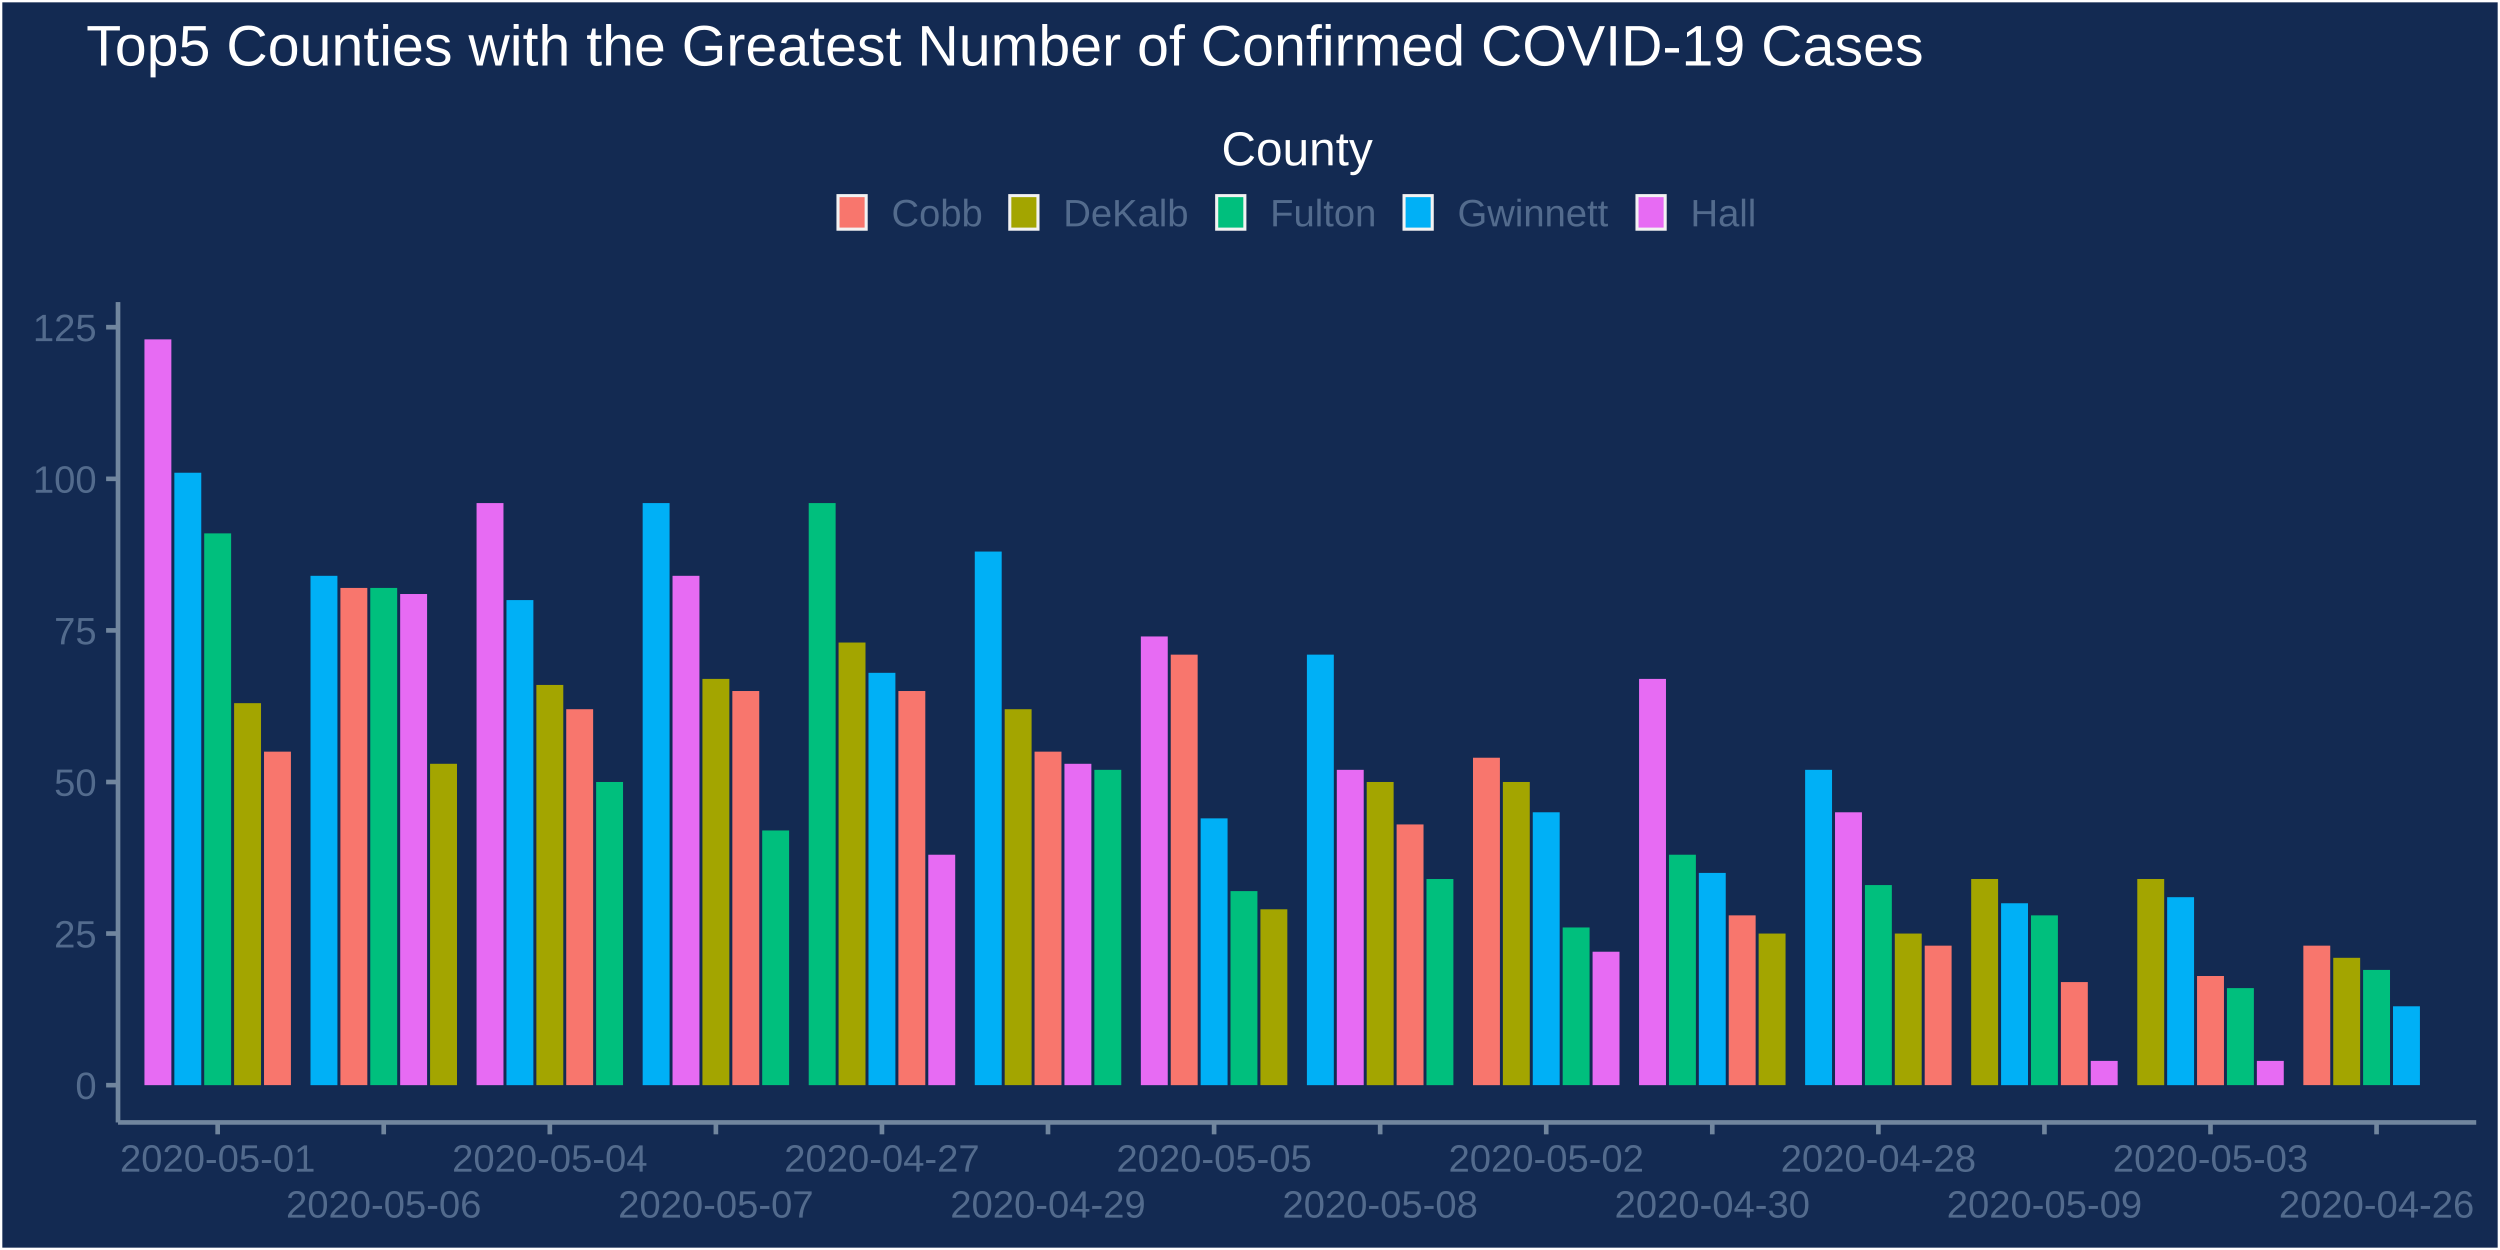
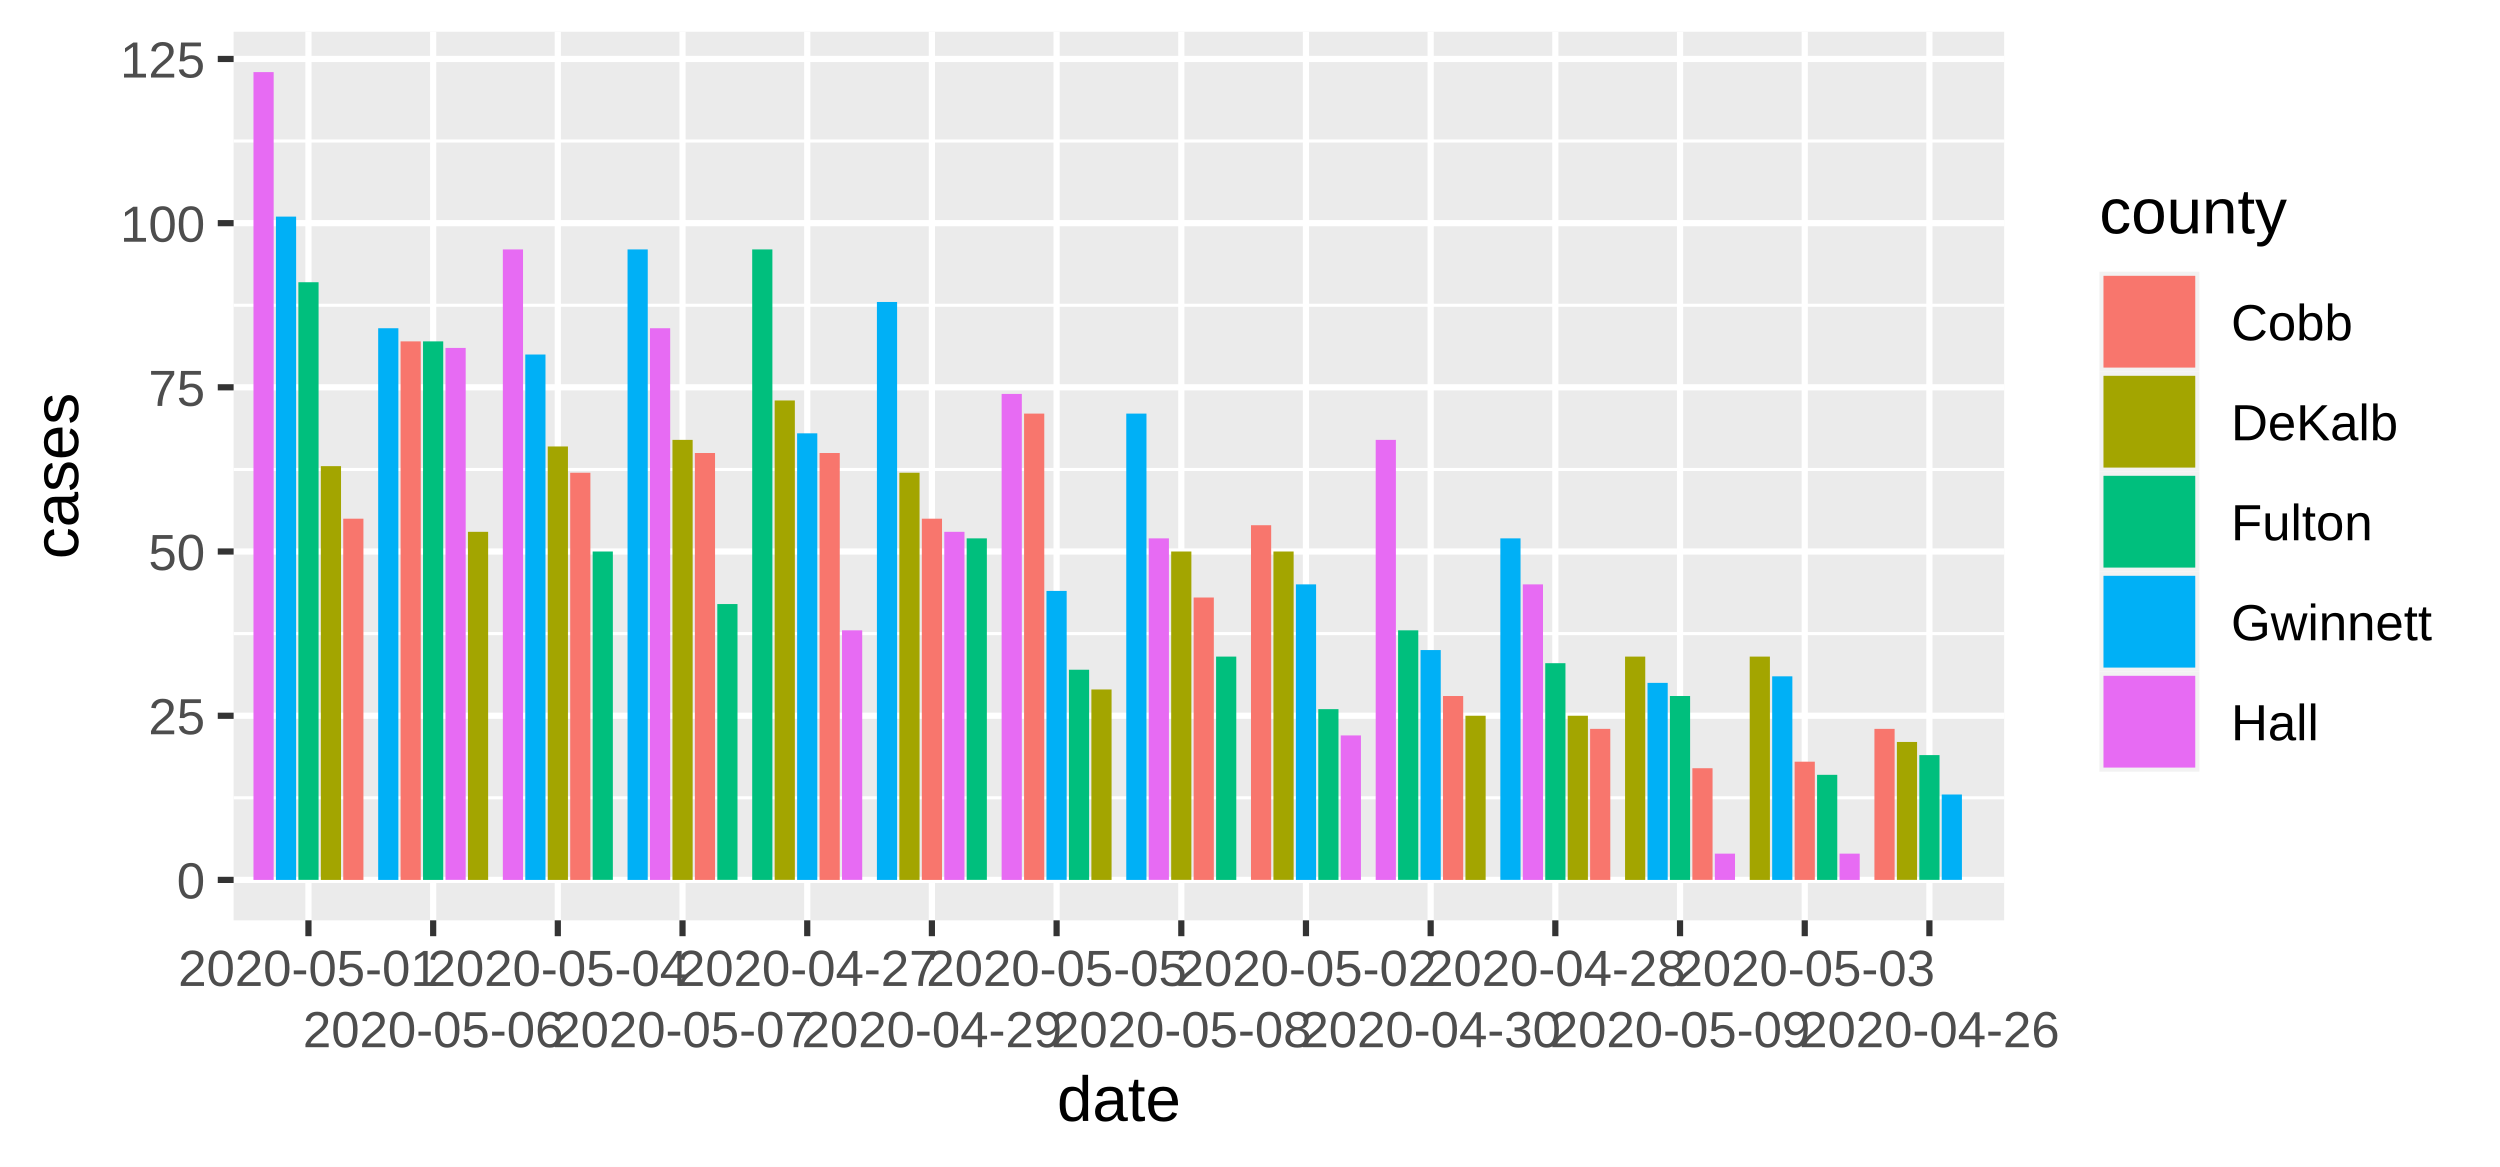
- <svg xmlns="http://www.w3.org/2000/svg" class="svglite" width="576.00pt" height="288.00pt" viewBox="0 0 576.00 288.00">
+ <svg xmlns="http://www.w3.org/2000/svg" class="svglite" width="432.00pt" height="201.60pt" viewBox="0 0 432.00 201.60">
  <defs>
    <style type="text/css">
    .svglite line, .svglite polyline, .svglite polygon, .svglite path, .svglite rect, .svglite circle {
      fill: none;
      stroke: #000000;
      stroke-linecap: round;
      stroke-linejoin: round;
      stroke-miterlimit: 10.00;
    }
    .svglite text {
      white-space: pre;
    }
  </style>
  </defs>
  <rect width="100%" height="100%" style="stroke: none; fill: #FFFFFF;" />
  <defs>
-     <clipPath id="cpMC4wMHw1NzYuMDB8MC4wMHwyODguMDA=">
-       <rect x="0.00" y="0.00" width="576.00" height="288.00" />
+     <clipPath id="cpMC4wMHw0MzIuMDB8MC4wMHwyMDEuNjA=">
+       <rect x="0.00" y="0.00" width="432.00" height="201.60" />
    </clipPath>
  </defs>
-   <g clip-path="url(#cpMC4wMHw1NzYuMDB8MC4wMHwyODguMDA=)">
-     <rect x="0" y="0.00" width="576.00" height="288.00" style="stroke-width: 1.07; stroke: #FFFFFF; fill: #132A52;" />
+   <g clip-path="url(#cpMC4wMHw0MzIuMDB8MC4wMHwyMDEuNjA=)">
+     <rect x="0.00" y="0.00" width="432.00" height="201.60" style="stroke-width: 1.07; stroke: #FFFFFF; fill: #FFFFFF;" />
  </g>
  <defs>
-     <clipPath id="cpMjcuMTl8NTcwLjUyfDY5LjYwfDI1OC42MQ==">
-       <rect x="27.19" y="69.60" width="543.33" height="189.01" />
+     <clipPath id="cpNDAuMzd8MzQ2LjMzfDUuNDh8MTU5LjAz">
+       <rect x="40.37" y="5.48" width="305.95" height="153.55" />
    </clipPath>
  </defs>
-   <g clip-path="url(#cpMjcuMTl8NTcwLjUyfDY5LjYwfDI1OC42MQ==)">
-     <rect x="27.19" y="69.60" width="543.33" height="189.01" style="stroke-width: 1.07; stroke: none; fill: #132A52;" />
-     <rect x="33.28" y="78.19" width="6.20" height="171.83" style="stroke-width: 1.07; stroke: none; stroke-linecap: square; stroke-linejoin: miter; fill: #E76BF3;" />
-     <rect x="40.17" y="108.92" width="6.20" height="141.10" style="stroke-width: 1.07; stroke: none; stroke-linecap: square; stroke-linejoin: miter; fill: #00B0F6;" />
-     <rect x="47.05" y="122.89" width="6.20" height="127.13" style="stroke-width: 1.07; stroke: none; stroke-linecap: square; stroke-linejoin: miter; fill: #00BF7D;" />
-     <rect x="53.94" y="162.01" width="6.20" height="88.01" style="stroke-width: 1.07; stroke: none; stroke-linecap: square; stroke-linejoin: miter; fill: #A3A500;" />
-     <rect x="60.83" y="173.18" width="6.20" height="76.83" style="stroke-width: 1.07; stroke: none; stroke-linecap: square; stroke-linejoin: miter; fill: #F8766D;" />
-     <rect x="71.54" y="132.67" width="6.20" height="117.35" style="stroke-width: 1.07; stroke: none; stroke-linecap: square; stroke-linejoin: miter; fill: #00B0F6;" />
-     <rect x="78.43" y="135.46" width="6.20" height="114.55" style="stroke-width: 1.07; stroke: none; stroke-linecap: square; stroke-linejoin: miter; fill: #F8766D;" />
-     <rect x="85.31" y="135.46" width="6.20" height="114.55" style="stroke-width: 1.07; stroke: none; stroke-linecap: square; stroke-linejoin: miter; fill: #00BF7D;" />
-     <rect x="92.20" y="136.86" width="6.20" height="113.16" style="stroke-width: 1.07; stroke: none; stroke-linecap: square; stroke-linejoin: miter; fill: #E76BF3;" />
-     <rect x="99.09" y="175.98" width="6.20" height="74.04" style="stroke-width: 1.07; stroke: none; stroke-linecap: square; stroke-linejoin: miter; fill: #A3A500;" />
-     <rect x="109.80" y="115.91" width="6.20" height="134.11" style="stroke-width: 1.07; stroke: none; stroke-linecap: square; stroke-linejoin: miter; fill: #E76BF3;" />
-     <rect x="116.69" y="138.26" width="6.20" height="111.76" style="stroke-width: 1.07; stroke: none; stroke-linecap: square; stroke-linejoin: miter; fill: #00B0F6;" />
-     <rect x="123.58" y="157.81" width="6.20" height="92.20" style="stroke-width: 1.07; stroke: none; stroke-linecap: square; stroke-linejoin: miter; fill: #A3A500;" />
-     <rect x="130.46" y="163.40" width="6.20" height="86.61" style="stroke-width: 1.07; stroke: none; stroke-linecap: square; stroke-linejoin: miter; fill: #F8766D;" />
-     <rect x="137.35" y="180.17" width="6.20" height="69.85" style="stroke-width: 1.07; stroke: none; stroke-linecap: square; stroke-linejoin: miter; fill: #00BF7D;" />
-     <rect x="148.07" y="115.91" width="6.20" height="134.11" style="stroke-width: 1.07; stroke: none; stroke-linecap: square; stroke-linejoin: miter; fill: #00B0F6;" />
-     <rect x="154.95" y="132.67" width="6.20" height="117.35" style="stroke-width: 1.07; stroke: none; stroke-linecap: square; stroke-linejoin: miter; fill: #E76BF3;" />
-     <rect x="161.84" y="156.42" width="6.20" height="93.60" style="stroke-width: 1.07; stroke: none; stroke-linecap: square; stroke-linejoin: miter; fill: #A3A500;" />
-     <rect x="168.73" y="159.21" width="6.20" height="90.80" style="stroke-width: 1.07; stroke: none; stroke-linecap: square; stroke-linejoin: miter; fill: #F8766D;" />
-     <rect x="175.61" y="191.34" width="6.20" height="58.67" style="stroke-width: 1.07; stroke: none; stroke-linecap: square; stroke-linejoin: miter; fill: #00BF7D;" />
-     <rect x="186.33" y="115.91" width="6.20" height="134.11" style="stroke-width: 1.07; stroke: none; stroke-linecap: square; stroke-linejoin: miter; fill: #00BF7D;" />
-     <rect x="193.21" y="148.04" width="6.20" height="101.98" style="stroke-width: 1.07; stroke: none; stroke-linecap: square; stroke-linejoin: miter; fill: #A3A500;" />
-     <rect x="200.10" y="155.02" width="6.20" height="94.99" style="stroke-width: 1.07; stroke: none; stroke-linecap: square; stroke-linejoin: miter; fill: #00B0F6;" />
-     <rect x="206.99" y="159.21" width="6.20" height="90.80" style="stroke-width: 1.07; stroke: none; stroke-linecap: square; stroke-linejoin: miter; fill: #F8766D;" />
-     <rect x="213.88" y="196.93" width="6.20" height="53.09" style="stroke-width: 1.07; stroke: none; stroke-linecap: square; stroke-linejoin: miter; fill: #E76BF3;" />
-     <rect x="224.59" y="127.08" width="6.20" height="122.93" style="stroke-width: 1.07; stroke: none; stroke-linecap: square; stroke-linejoin: miter; fill: #00B0F6;" />
-     <rect x="231.48" y="163.40" width="6.20" height="86.61" style="stroke-width: 1.07; stroke: none; stroke-linecap: square; stroke-linejoin: miter; fill: #A3A500;" />
-     <rect x="238.36" y="173.18" width="6.20" height="76.83" style="stroke-width: 1.07; stroke: none; stroke-linecap: square; stroke-linejoin: miter; fill: #F8766D;" />
-     <rect x="245.25" y="175.98" width="6.20" height="74.04" style="stroke-width: 1.07; stroke: none; stroke-linecap: square; stroke-linejoin: miter; fill: #E76BF3;" />
-     <rect x="252.14" y="177.37" width="6.20" height="72.64" style="stroke-width: 1.07; stroke: none; stroke-linecap: square; stroke-linejoin: miter; fill: #00BF7D;" />
-     <rect x="262.85" y="146.64" width="6.20" height="103.38" style="stroke-width: 1.07; stroke: none; stroke-linecap: square; stroke-linejoin: miter; fill: #E76BF3;" />
-     <rect x="269.74" y="150.83" width="6.20" height="99.19" style="stroke-width: 1.07; stroke: none; stroke-linecap: square; stroke-linejoin: miter; fill: #F8766D;" />
-     <rect x="276.63" y="188.55" width="6.20" height="61.47" style="stroke-width: 1.07; stroke: none; stroke-linecap: square; stroke-linejoin: miter; fill: #00B0F6;" />
-     <rect x="283.51" y="205.31" width="6.20" height="44.70" style="stroke-width: 1.07; stroke: none; stroke-linecap: square; stroke-linejoin: miter; fill: #00BF7D;" />
-     <rect x="290.40" y="209.50" width="6.20" height="40.51" style="stroke-width: 1.07; stroke: none; stroke-linecap: square; stroke-linejoin: miter; fill: #A3A500;" />
-     <rect x="301.11" y="150.83" width="6.20" height="99.19" style="stroke-width: 1.07; stroke: none; stroke-linecap: square; stroke-linejoin: miter; fill: #00B0F6;" />
-     <rect x="308.00" y="177.37" width="6.20" height="72.64" style="stroke-width: 1.07; stroke: none; stroke-linecap: square; stroke-linejoin: miter; fill: #E76BF3;" />
-     <rect x="314.89" y="180.17" width="6.20" height="69.85" style="stroke-width: 1.07; stroke: none; stroke-linecap: square; stroke-linejoin: miter; fill: #A3A500;" />
-     <rect x="321.78" y="189.95" width="6.20" height="60.07" style="stroke-width: 1.07; stroke: none; stroke-linecap: square; stroke-linejoin: miter; fill: #F8766D;" />
-     <rect x="328.66" y="202.52" width="6.20" height="47.50" style="stroke-width: 1.07; stroke: none; stroke-linecap: square; stroke-linejoin: miter; fill: #00BF7D;" />
-     <rect x="339.38" y="174.58" width="6.20" height="75.44" style="stroke-width: 1.07; stroke: none; stroke-linecap: square; stroke-linejoin: miter; fill: #F8766D;" />
-     <rect x="346.26" y="180.17" width="6.20" height="69.85" style="stroke-width: 1.07; stroke: none; stroke-linecap: square; stroke-linejoin: miter; fill: #A3A500;" />
-     <rect x="353.15" y="187.15" width="6.20" height="62.86" style="stroke-width: 1.07; stroke: none; stroke-linecap: square; stroke-linejoin: miter; fill: #00B0F6;" />
-     <rect x="360.04" y="213.69" width="6.20" height="36.32" style="stroke-width: 1.07; stroke: none; stroke-linecap: square; stroke-linejoin: miter; fill: #00BF7D;" />
-     <rect x="366.93" y="219.28" width="6.20" height="30.73" style="stroke-width: 1.07; stroke: none; stroke-linecap: square; stroke-linejoin: miter; fill: #E76BF3;" />
-     <rect x="377.64" y="156.42" width="6.20" height="93.60" style="stroke-width: 1.07; stroke: none; stroke-linecap: square; stroke-linejoin: miter; fill: #E76BF3;" />
-     <rect x="384.53" y="196.93" width="6.20" height="53.09" style="stroke-width: 1.07; stroke: none; stroke-linecap: square; stroke-linejoin: miter; fill: #00BF7D;" />
-     <rect x="391.41" y="201.12" width="6.20" height="48.89" style="stroke-width: 1.07; stroke: none; stroke-linecap: square; stroke-linejoin: miter; fill: #00B0F6;" />
-     <rect x="398.30" y="210.90" width="6.20" height="39.12" style="stroke-width: 1.07; stroke: none; stroke-linecap: square; stroke-linejoin: miter; fill: #F8766D;" />
-     <rect x="405.19" y="215.09" width="6.20" height="34.92" style="stroke-width: 1.07; stroke: none; stroke-linecap: square; stroke-linejoin: miter; fill: #A3A500;" />
-     <rect x="415.90" y="177.37" width="6.20" height="72.64" style="stroke-width: 1.07; stroke: none; stroke-linecap: square; stroke-linejoin: miter; fill: #00B0F6;" />
-     <rect x="422.79" y="187.15" width="6.20" height="62.86" style="stroke-width: 1.07; stroke: none; stroke-linecap: square; stroke-linejoin: miter; fill: #E76BF3;" />
-     <rect x="429.68" y="203.92" width="6.20" height="46.10" style="stroke-width: 1.07; stroke: none; stroke-linecap: square; stroke-linejoin: miter; fill: #00BF7D;" />
-     <rect x="436.56" y="215.09" width="6.20" height="34.92" style="stroke-width: 1.07; stroke: none; stroke-linecap: square; stroke-linejoin: miter; fill: #A3A500;" />
-     <rect x="443.45" y="217.88" width="6.20" height="32.13" style="stroke-width: 1.07; stroke: none; stroke-linecap: square; stroke-linejoin: miter; fill: #F8766D;" />
-     <rect x="454.16" y="202.52" width="6.20" height="47.50" style="stroke-width: 1.07; stroke: none; stroke-linecap: square; stroke-linejoin: miter; fill: #A3A500;" />
-     <rect x="461.05" y="208.11" width="6.20" height="41.91" style="stroke-width: 1.07; stroke: none; stroke-linecap: square; stroke-linejoin: miter; fill: #00B0F6;" />
-     <rect x="467.94" y="210.90" width="6.20" height="39.12" style="stroke-width: 1.07; stroke: none; stroke-linecap: square; stroke-linejoin: miter; fill: #00BF7D;" />
-     <rect x="474.83" y="226.27" width="6.20" height="23.75" style="stroke-width: 1.07; stroke: none; stroke-linecap: square; stroke-linejoin: miter; fill: #F8766D;" />
-     <rect x="481.71" y="244.43" width="6.20" height="5.59" style="stroke-width: 1.07; stroke: none; stroke-linecap: square; stroke-linejoin: miter; fill: #E76BF3;" />
-     <rect x="492.43" y="202.52" width="6.20" height="47.50" style="stroke-width: 1.07; stroke: none; stroke-linecap: square; stroke-linejoin: miter; fill: #A3A500;" />
-     <rect x="499.31" y="206.71" width="6.20" height="43.31" style="stroke-width: 1.07; stroke: none; stroke-linecap: square; stroke-linejoin: miter; fill: #00B0F6;" />
-     <rect x="506.20" y="224.87" width="6.20" height="25.15" style="stroke-width: 1.07; stroke: none; stroke-linecap: square; stroke-linejoin: miter; fill: #F8766D;" />
-     <rect x="513.09" y="227.66" width="6.20" height="22.35" style="stroke-width: 1.07; stroke: none; stroke-linecap: square; stroke-linejoin: miter; fill: #00BF7D;" />
-     <rect x="519.98" y="244.43" width="6.20" height="5.59" style="stroke-width: 1.07; stroke: none; stroke-linecap: square; stroke-linejoin: miter; fill: #E76BF3;" />
-     <rect x="530.69" y="217.88" width="6.20" height="32.13" style="stroke-width: 1.07; stroke: none; stroke-linecap: square; stroke-linejoin: miter; fill: #F8766D;" />
-     <rect x="537.58" y="220.68" width="6.20" height="29.34" style="stroke-width: 1.07; stroke: none; stroke-linecap: square; stroke-linejoin: miter; fill: #A3A500;" />
-     <rect x="544.46" y="223.47" width="6.20" height="26.54" style="stroke-width: 1.07; stroke: none; stroke-linecap: square; stroke-linejoin: miter; fill: #00BF7D;" />
-     <rect x="551.35" y="231.85" width="6.20" height="18.16" style="stroke-width: 1.07; stroke: none; stroke-linecap: square; stroke-linejoin: miter; fill: #00B0F6;" />
-     <rect x="558.24" y="250.02" width="6.20" height="0.00" style="stroke-width: 1.07; stroke: none; stroke-linecap: square; stroke-linejoin: miter; fill: #E76BF3;" />
+   <g clip-path="url(#cpNDAuMzd8MzQ2LjMzfDUuNDh8MTU5LjAz)">
+     <rect x="40.37" y="5.48" width="305.95" height="153.55" style="stroke-width: 1.07; stroke: none; fill: #EBEBEB;" />
+     <polyline points="40.37,137.86 346.33,137.86 " style="stroke-width: 0.53; stroke: #FFFFFF; stroke-linecap: butt;" />
+     <polyline points="40.37,109.49 346.33,109.49 " style="stroke-width: 0.53; stroke: #FFFFFF; stroke-linecap: butt;" />
+     <polyline points="40.37,81.12 346.33,81.12 " style="stroke-width: 0.53; stroke: #FFFFFF; stroke-linecap: butt;" />
+     <polyline points="40.37,52.75 346.33,52.75 " style="stroke-width: 0.53; stroke: #FFFFFF; stroke-linecap: butt;" />
+     <polyline points="40.37,24.37 346.33,24.37 " style="stroke-width: 0.53; stroke: #FFFFFF; stroke-linecap: butt;" />
+     <polyline points="40.37,152.05 346.33,152.05 " style="stroke-width: 1.07; stroke: #FFFFFF; stroke-linecap: butt;" />
+     <polyline points="40.37,123.68 346.33,123.68 " style="stroke-width: 1.07; stroke: #FFFFFF; stroke-linecap: butt;" />
+     <polyline points="40.37,95.30 346.33,95.30 " style="stroke-width: 1.07; stroke: #FFFFFF; stroke-linecap: butt;" />
+     <polyline points="40.37,66.93 346.33,66.93 " style="stroke-width: 1.07; stroke: #FFFFFF; stroke-linecap: butt;" />
+     <polyline points="40.37,38.56 346.33,38.56 " style="stroke-width: 1.07; stroke: #FFFFFF; stroke-linecap: butt;" />
+     <polyline points="40.37,10.19 346.33,10.19 " style="stroke-width: 1.07; stroke: #FFFFFF; stroke-linecap: butt;" />
+     <polyline points="53.30,159.03 53.30,5.48 " style="stroke-width: 1.07; stroke: #FFFFFF; stroke-linecap: butt;" />
+     <polyline points="74.85,159.03 74.85,5.48 " style="stroke-width: 1.07; stroke: #FFFFFF; stroke-linecap: butt;" />
+     <polyline points="96.39,159.03 96.39,5.48 " style="stroke-width: 1.07; stroke: #FFFFFF; stroke-linecap: butt;" />
+     <polyline points="117.94,159.03 117.94,5.48 " style="stroke-width: 1.07; stroke: #FFFFFF; stroke-linecap: butt;" />
+     <polyline points="139.49,159.03 139.49,5.48 " style="stroke-width: 1.07; stroke: #FFFFFF; stroke-linecap: butt;" />
+     <polyline points="161.03,159.03 161.03,5.48 " style="stroke-width: 1.07; stroke: #FFFFFF; stroke-linecap: butt;" />
+     <polyline points="182.58,159.03 182.58,5.48 " style="stroke-width: 1.07; stroke: #FFFFFF; stroke-linecap: butt;" />
+     <polyline points="204.13,159.03 204.13,5.48 " style="stroke-width: 1.07; stroke: #FFFFFF; stroke-linecap: butt;" />
+     <polyline points="225.67,159.03 225.67,5.48 " style="stroke-width: 1.07; stroke: #FFFFFF; stroke-linecap: butt;" />
+     <polyline points="247.22,159.03 247.22,5.48 " style="stroke-width: 1.07; stroke: #FFFFFF; stroke-linecap: butt;" />
+     <polyline points="268.76,159.03 268.76,5.48 " style="stroke-width: 1.07; stroke: #FFFFFF; stroke-linecap: butt;" />
+     <polyline points="290.31,159.03 290.31,5.48 " style="stroke-width: 1.07; stroke: #FFFFFF; stroke-linecap: butt;" />
+     <polyline points="311.86,159.03 311.86,5.48 " style="stroke-width: 1.07; stroke: #FFFFFF; stroke-linecap: butt;" />
+     <polyline points="333.40,159.03 333.40,5.48 " style="stroke-width: 1.07; stroke: #FFFFFF; stroke-linecap: butt;" />
+     <rect x="43.80" y="12.46" width="3.49" height="139.59" style="stroke-width: 1.07; stroke: none; stroke-linecap: square; stroke-linejoin: miter; fill: #E76BF3;" />
+     <rect x="47.68" y="37.43" width="3.49" height="114.62" style="stroke-width: 1.07; stroke: none; stroke-linecap: square; stroke-linejoin: miter; fill: #00B0F6;" />
+     <rect x="51.56" y="48.77" width="3.49" height="103.27" style="stroke-width: 1.07; stroke: none; stroke-linecap: square; stroke-linejoin: miter; fill: #00BF7D;" />
+     <rect x="55.44" y="80.55" width="3.49" height="71.50" style="stroke-width: 1.07; stroke: none; stroke-linecap: square; stroke-linejoin: miter; fill: #A3A500;" />
+     <rect x="59.31" y="89.63" width="3.49" height="62.42" style="stroke-width: 1.07; stroke: none; stroke-linecap: square; stroke-linejoin: miter; fill: #F8766D;" />
+     <rect x="65.35" y="56.72" width="3.49" height="95.33" style="stroke-width: 1.07; stroke: none; stroke-linecap: square; stroke-linejoin: miter; fill: #00B0F6;" />
+     <rect x="69.22" y="58.99" width="3.49" height="93.06" style="stroke-width: 1.07; stroke: none; stroke-linecap: square; stroke-linejoin: miter; fill: #F8766D;" />
+     <rect x="73.10" y="58.99" width="3.49" height="93.06" style="stroke-width: 1.07; stroke: none; stroke-linecap: square; stroke-linejoin: miter; fill: #00BF7D;" />
+     <rect x="76.98" y="60.12" width="3.49" height="91.92" style="stroke-width: 1.07; stroke: none; stroke-linecap: square; stroke-linejoin: miter; fill: #E76BF3;" />
+     <rect x="80.86" y="91.90" width="3.49" height="60.15" style="stroke-width: 1.07; stroke: none; stroke-linecap: square; stroke-linejoin: miter; fill: #A3A500;" />
+     <rect x="86.89" y="43.10" width="3.49" height="108.95" style="stroke-width: 1.07; stroke: none; stroke-linecap: square; stroke-linejoin: miter; fill: #E76BF3;" />
+     <rect x="90.77" y="61.26" width="3.49" height="90.79" style="stroke-width: 1.07; stroke: none; stroke-linecap: square; stroke-linejoin: miter; fill: #00B0F6;" />
+     <rect x="94.65" y="77.15" width="3.49" height="74.90" style="stroke-width: 1.07; stroke: none; stroke-linecap: square; stroke-linejoin: miter; fill: #A3A500;" />
+     <rect x="98.53" y="81.69" width="3.49" height="70.36" style="stroke-width: 1.07; stroke: none; stroke-linecap: square; stroke-linejoin: miter; fill: #F8766D;" />
+     <rect x="102.41" y="95.30" width="3.49" height="56.74" style="stroke-width: 1.07; stroke: none; stroke-linecap: square; stroke-linejoin: miter; fill: #00BF7D;" />
+     <rect x="108.44" y="43.10" width="3.49" height="108.95" style="stroke-width: 1.07; stroke: none; stroke-linecap: square; stroke-linejoin: miter; fill: #00B0F6;" />
+     <rect x="112.32" y="56.72" width="3.49" height="95.33" style="stroke-width: 1.07; stroke: none; stroke-linecap: square; stroke-linejoin: miter; fill: #E76BF3;" />
+     <rect x="116.20" y="76.01" width="3.49" height="76.04" style="stroke-width: 1.07; stroke: none; stroke-linecap: square; stroke-linejoin: miter; fill: #A3A500;" />
+     <rect x="120.07" y="78.28" width="3.49" height="73.77" style="stroke-width: 1.07; stroke: none; stroke-linecap: square; stroke-linejoin: miter; fill: #F8766D;" />
+     <rect x="123.95" y="104.38" width="3.49" height="47.66" style="stroke-width: 1.07; stroke: none; stroke-linecap: square; stroke-linejoin: miter; fill: #00BF7D;" />
+     <rect x="129.98" y="43.10" width="3.49" height="108.95" style="stroke-width: 1.07; stroke: none; stroke-linecap: square; stroke-linejoin: miter; fill: #00BF7D;" />
+     <rect x="133.86" y="69.20" width="3.49" height="82.84" style="stroke-width: 1.07; stroke: none; stroke-linecap: square; stroke-linejoin: miter; fill: #A3A500;" />
+     <rect x="137.74" y="74.88" width="3.49" height="77.17" style="stroke-width: 1.07; stroke: none; stroke-linecap: square; stroke-linejoin: miter; fill: #00B0F6;" />
+     <rect x="141.62" y="78.28" width="3.49" height="73.77" style="stroke-width: 1.07; stroke: none; stroke-linecap: square; stroke-linejoin: miter; fill: #F8766D;" />
+     <rect x="145.50" y="108.92" width="3.49" height="43.12" style="stroke-width: 1.07; stroke: none; stroke-linecap: square; stroke-linejoin: miter; fill: #E76BF3;" />
+     <rect x="151.53" y="52.18" width="3.49" height="99.87" style="stroke-width: 1.07; stroke: none; stroke-linecap: square; stroke-linejoin: miter; fill: #00B0F6;" />
+     <rect x="155.41" y="81.69" width="3.49" height="70.36" style="stroke-width: 1.07; stroke: none; stroke-linecap: square; stroke-linejoin: miter; fill: #A3A500;" />
+     <rect x="159.29" y="89.63" width="3.49" height="62.42" style="stroke-width: 1.07; stroke: none; stroke-linecap: square; stroke-linejoin: miter; fill: #F8766D;" />
+     <rect x="163.17" y="91.90" width="3.49" height="60.15" style="stroke-width: 1.07; stroke: none; stroke-linecap: square; stroke-linejoin: miter; fill: #E76BF3;" />
+     <rect x="167.04" y="93.03" width="3.49" height="59.01" style="stroke-width: 1.07; stroke: none; stroke-linecap: square; stroke-linejoin: miter; fill: #00BF7D;" />
+     <rect x="173.08" y="68.07" width="3.49" height="83.98" style="stroke-width: 1.07; stroke: none; stroke-linecap: square; stroke-linejoin: miter; fill: #E76BF3;" />
+     <rect x="176.96" y="71.47" width="3.49" height="80.58" style="stroke-width: 1.07; stroke: none; stroke-linecap: square; stroke-linejoin: miter; fill: #F8766D;" />
+     <rect x="180.83" y="102.11" width="3.49" height="49.93" style="stroke-width: 1.07; stroke: none; stroke-linecap: square; stroke-linejoin: miter; fill: #00B0F6;" />
+     <rect x="184.71" y="115.73" width="3.49" height="36.32" style="stroke-width: 1.07; stroke: none; stroke-linecap: square; stroke-linejoin: miter; fill: #00BF7D;" />
+     <rect x="188.59" y="119.14" width="3.49" height="32.91" style="stroke-width: 1.07; stroke: none; stroke-linecap: square; stroke-linejoin: miter; fill: #A3A500;" />
+     <rect x="194.62" y="71.47" width="3.49" height="80.58" style="stroke-width: 1.07; stroke: none; stroke-linecap: square; stroke-linejoin: miter; fill: #00B0F6;" />
+     <rect x="198.50" y="93.03" width="3.49" height="59.01" style="stroke-width: 1.07; stroke: none; stroke-linecap: square; stroke-linejoin: miter; fill: #E76BF3;" />
+     <rect x="202.38" y="95.30" width="3.49" height="56.74" style="stroke-width: 1.07; stroke: none; stroke-linecap: square; stroke-linejoin: miter; fill: #A3A500;" />
+     <rect x="206.26" y="103.25" width="3.49" height="48.80" style="stroke-width: 1.07; stroke: none; stroke-linecap: square; stroke-linejoin: miter; fill: #F8766D;" />
+     <rect x="210.14" y="113.46" width="3.49" height="38.59" style="stroke-width: 1.07; stroke: none; stroke-linecap: square; stroke-linejoin: miter; fill: #00BF7D;" />
+     <rect x="216.17" y="90.76" width="3.49" height="61.28" style="stroke-width: 1.07; stroke: none; stroke-linecap: square; stroke-linejoin: miter; fill: #F8766D;" />
+     <rect x="220.05" y="95.30" width="3.49" height="56.74" style="stroke-width: 1.07; stroke: none; stroke-linecap: square; stroke-linejoin: miter; fill: #A3A500;" />
+     <rect x="223.93" y="100.98" width="3.49" height="51.07" style="stroke-width: 1.07; stroke: none; stroke-linecap: square; stroke-linejoin: miter; fill: #00B0F6;" />
+     <rect x="227.80" y="122.54" width="3.49" height="29.51" style="stroke-width: 1.07; stroke: none; stroke-linecap: square; stroke-linejoin: miter; fill: #00BF7D;" />
+     <rect x="231.68" y="127.08" width="3.49" height="24.97" style="stroke-width: 1.07; stroke: none; stroke-linecap: square; stroke-linejoin: miter; fill: #E76BF3;" />
+     <rect x="237.72" y="76.01" width="3.49" height="76.04" style="stroke-width: 1.07; stroke: none; stroke-linecap: square; stroke-linejoin: miter; fill: #E76BF3;" />
+     <rect x="241.59" y="108.92" width="3.49" height="43.12" style="stroke-width: 1.07; stroke: none; stroke-linecap: square; stroke-linejoin: miter; fill: #00BF7D;" />
+     <rect x="245.47" y="112.33" width="3.49" height="39.72" style="stroke-width: 1.07; stroke: none; stroke-linecap: square; stroke-linejoin: miter; fill: #00B0F6;" />
+     <rect x="249.35" y="120.27" width="3.49" height="31.78" style="stroke-width: 1.07; stroke: none; stroke-linecap: square; stroke-linejoin: miter; fill: #F8766D;" />
+     <rect x="253.23" y="123.68" width="3.49" height="28.37" style="stroke-width: 1.07; stroke: none; stroke-linecap: square; stroke-linejoin: miter; fill: #A3A500;" />
+     <rect x="259.26" y="93.03" width="3.49" height="59.01" style="stroke-width: 1.07; stroke: none; stroke-linecap: square; stroke-linejoin: miter; fill: #00B0F6;" />
+     <rect x="263.14" y="100.98" width="3.49" height="51.07" style="stroke-width: 1.07; stroke: none; stroke-linecap: square; stroke-linejoin: miter; fill: #E76BF3;" />
+     <rect x="267.02" y="114.60" width="3.49" height="37.45" style="stroke-width: 1.07; stroke: none; stroke-linecap: square; stroke-linejoin: miter; fill: #00BF7D;" />
+     <rect x="270.90" y="123.68" width="3.49" height="28.37" style="stroke-width: 1.07; stroke: none; stroke-linecap: square; stroke-linejoin: miter; fill: #A3A500;" />
+     <rect x="274.77" y="125.95" width="3.49" height="26.10" style="stroke-width: 1.07; stroke: none; stroke-linecap: square; stroke-linejoin: miter; fill: #F8766D;" />
+     <rect x="280.81" y="113.46" width="3.49" height="38.59" style="stroke-width: 1.07; stroke: none; stroke-linecap: square; stroke-linejoin: miter; fill: #A3A500;" />
+     <rect x="284.69" y="118.00" width="3.49" height="34.05" style="stroke-width: 1.07; stroke: none; stroke-linecap: square; stroke-linejoin: miter; fill: #00B0F6;" />
+     <rect x="288.56" y="120.27" width="3.49" height="31.78" style="stroke-width: 1.07; stroke: none; stroke-linecap: square; stroke-linejoin: miter; fill: #00BF7D;" />
+     <rect x="292.44" y="132.75" width="3.49" height="19.29" style="stroke-width: 1.07; stroke: none; stroke-linecap: square; stroke-linejoin: miter; fill: #F8766D;" />
+     <rect x="296.32" y="147.51" width="3.49" height="4.54" style="stroke-width: 1.07; stroke: none; stroke-linecap: square; stroke-linejoin: miter; fill: #E76BF3;" />
+     <rect x="302.35" y="113.46" width="3.49" height="38.59" style="stroke-width: 1.07; stroke: none; stroke-linecap: square; stroke-linejoin: miter; fill: #A3A500;" />
+     <rect x="306.23" y="116.87" width="3.49" height="35.18" style="stroke-width: 1.07; stroke: none; stroke-linecap: square; stroke-linejoin: miter; fill: #00B0F6;" />
+     <rect x="310.11" y="131.62" width="3.49" height="20.43" style="stroke-width: 1.07; stroke: none; stroke-linecap: square; stroke-linejoin: miter; fill: #F8766D;" />
+     <rect x="313.99" y="133.89" width="3.49" height="18.16" style="stroke-width: 1.07; stroke: none; stroke-linecap: square; stroke-linejoin: miter; fill: #00BF7D;" />
+     <rect x="317.87" y="147.51" width="3.49" height="4.54" style="stroke-width: 1.07; stroke: none; stroke-linecap: square; stroke-linejoin: miter; fill: #E76BF3;" />
+     <rect x="323.90" y="125.95" width="3.49" height="26.10" style="stroke-width: 1.07; stroke: none; stroke-linecap: square; stroke-linejoin: miter; fill: #F8766D;" />
+     <rect x="327.78" y="128.21" width="3.49" height="23.83" style="stroke-width: 1.07; stroke: none; stroke-linecap: square; stroke-linejoin: miter; fill: #A3A500;" />
+     <rect x="331.66" y="130.48" width="3.49" height="21.56" style="stroke-width: 1.07; stroke: none; stroke-linecap: square; stroke-linejoin: miter; fill: #00BF7D;" />
+     <rect x="335.53" y="137.29" width="3.49" height="14.75" style="stroke-width: 1.07; stroke: none; stroke-linecap: square; stroke-linejoin: miter; fill: #00B0F6;" />
+     <rect x="339.41" y="152.05" width="3.49" height="0.00" style="stroke-width: 1.07; stroke: none; stroke-linecap: square; stroke-linejoin: miter; fill: #E76BF3;" />
  </g>
-   <g clip-path="url(#cpMC4wMHw1NzYuMDB8MC4wMHwyODguMDA=)">
-     <polyline points="27.19,258.61 27.19,69.60 " style="stroke-width: 1.07; stroke: #71869E; stroke-linecap: butt;" />
-     <text x="22.26" y="253.22" text-anchor="end" style="font-size: 8.80px;fill: #536B8D; font-family: &quot;Arimo&quot;;" textLength="5.59px" lengthAdjust="spacingAndGlyphs">0</text>
-     <text x="22.26" y="218.30" text-anchor="end" style="font-size: 8.80px;fill: #536B8D; font-family: &quot;Arimo&quot;;" textLength="11.19px" lengthAdjust="spacingAndGlyphs">25</text>
-     <text x="22.26" y="183.37" text-anchor="end" style="font-size: 8.80px;fill: #536B8D; font-family: &quot;Arimo&quot;;" textLength="11.19px" lengthAdjust="spacingAndGlyphs">50</text>
-     <text x="22.26" y="148.45" text-anchor="end" style="font-size: 8.80px;fill: #536B8D; font-family: &quot;Arimo&quot;;" textLength="11.19px" lengthAdjust="spacingAndGlyphs">75</text>
-     <text x="22.26" y="113.52" text-anchor="end" style="font-size: 8.80px;fill: #536B8D; font-family: &quot;Arimo&quot;;" textLength="16.78px" lengthAdjust="spacingAndGlyphs">100</text>
-     <text x="22.26" y="78.60" text-anchor="end" style="font-size: 8.80px;fill: #536B8D; font-family: &quot;Arimo&quot;;" textLength="16.78px" lengthAdjust="spacingAndGlyphs">125</text>
-     <polyline points="24.45,250.02 27.19,250.02 " style="stroke-width: 1.07; stroke: #71869E; stroke-linecap: butt;" />
-     <polyline points="24.45,215.09 27.19,215.09 " style="stroke-width: 1.07; stroke: #71869E; stroke-linecap: butt;" />
-     <polyline points="24.45,180.17 27.19,180.17 " style="stroke-width: 1.07; stroke: #71869E; stroke-linecap: butt;" />
-     <polyline points="24.45,145.24 27.19,145.24 " style="stroke-width: 1.07; stroke: #71869E; stroke-linecap: butt;" />
-     <polyline points="24.45,110.32 27.19,110.32 " style="stroke-width: 1.07; stroke: #71869E; stroke-linecap: butt;" />
-     <polyline points="24.45,75.39 27.19,75.39 " style="stroke-width: 1.07; stroke: #71869E; stroke-linecap: butt;" />
-     <polyline points="27.19,258.61 570.52,258.61 " style="stroke-width: 1.07; stroke: #71869E; stroke-linecap: butt;" />
-     <polyline points="50.15,261.35 50.15,258.61 " style="stroke-width: 1.07; stroke: #71869E; stroke-linecap: butt;" />
-     <polyline points="88.41,261.35 88.41,258.61 " style="stroke-width: 1.07; stroke: #71869E; stroke-linecap: butt;" />
-     <polyline points="126.68,261.35 126.68,258.61 " style="stroke-width: 1.07; stroke: #71869E; stroke-linecap: butt;" />
-     <polyline points="164.94,261.35 164.94,258.61 " style="stroke-width: 1.07; stroke: #71869E; stroke-linecap: butt;" />
-     <polyline points="203.20,261.35 203.20,258.61 " style="stroke-width: 1.07; stroke: #71869E; stroke-linecap: butt;" />
-     <polyline points="241.46,261.35 241.46,258.61 " style="stroke-width: 1.07; stroke: #71869E; stroke-linecap: butt;" />
-     <polyline points="279.73,261.35 279.73,258.61 " style="stroke-width: 1.07; stroke: #71869E; stroke-linecap: butt;" />
-     <polyline points="317.99,261.35 317.99,258.61 " style="stroke-width: 1.07; stroke: #71869E; stroke-linecap: butt;" />
-     <polyline points="356.25,261.35 356.25,258.61 " style="stroke-width: 1.07; stroke: #71869E; stroke-linecap: butt;" />
-     <polyline points="394.51,261.35 394.51,258.61 " style="stroke-width: 1.07; stroke: #71869E; stroke-linecap: butt;" />
-     <polyline points="432.78,261.35 432.78,258.61 " style="stroke-width: 1.07; stroke: #71869E; stroke-linecap: butt;" />
-     <polyline points="471.04,261.35 471.04,258.61 " style="stroke-width: 1.07; stroke: #71869E; stroke-linecap: butt;" />
-     <polyline points="509.30,261.35 509.30,258.61 " style="stroke-width: 1.07; stroke: #71869E; stroke-linecap: butt;" />
-     <polyline points="547.56,261.35 547.56,258.61 " style="stroke-width: 1.07; stroke: #71869E; stroke-linecap: butt;" />
-     <text x="50.15" y="269.95" text-anchor="middle" style="font-size: 8.80px;fill: #536B8D; font-family: &quot;Arimo&quot;;" textLength="51.11px" lengthAdjust="spacingAndGlyphs">2020-05-01</text>
-     <text x="126.68" y="269.95" text-anchor="middle" style="font-size: 8.80px;fill: #536B8D; font-family: &quot;Arimo&quot;;" textLength="51.11px" lengthAdjust="spacingAndGlyphs">2020-05-04</text>
-     <text x="203.20" y="269.95" text-anchor="middle" style="font-size: 8.80px;fill: #536B8D; font-family: &quot;Arimo&quot;;" textLength="51.11px" lengthAdjust="spacingAndGlyphs">2020-04-27</text>
-     <text x="279.73" y="269.95" text-anchor="middle" style="font-size: 8.80px;fill: #536B8D; font-family: &quot;Arimo&quot;;" textLength="51.11px" lengthAdjust="spacingAndGlyphs">2020-05-05</text>
-     <text x="356.25" y="269.95" text-anchor="middle" style="font-size: 8.80px;fill: #536B8D; font-family: &quot;Arimo&quot;;" textLength="51.11px" lengthAdjust="spacingAndGlyphs">2020-05-02</text>
-     <text x="432.78" y="269.95" text-anchor="middle" style="font-size: 8.80px;fill: #536B8D; font-family: &quot;Arimo&quot;;" textLength="51.11px" lengthAdjust="spacingAndGlyphs">2020-04-28</text>
-     <text x="509.30" y="269.95" text-anchor="middle" style="font-size: 8.80px;fill: #536B8D; font-family: &quot;Arimo&quot;;" textLength="51.11px" lengthAdjust="spacingAndGlyphs">2020-05-03</text>
-     <text x="88.41" y="280.54" text-anchor="middle" style="font-size: 8.80px;fill: #536B8D; font-family: &quot;Arimo&quot;;" textLength="51.11px" lengthAdjust="spacingAndGlyphs">2020-05-06</text>
-     <text x="164.94" y="280.54" text-anchor="middle" style="font-size: 8.80px;fill: #536B8D; font-family: &quot;Arimo&quot;;" textLength="51.11px" lengthAdjust="spacingAndGlyphs">2020-05-07</text>
-     <text x="241.46" y="280.54" text-anchor="middle" style="font-size: 8.80px;fill: #536B8D; font-family: &quot;Arimo&quot;;" textLength="51.11px" lengthAdjust="spacingAndGlyphs">2020-04-29</text>
-     <text x="317.99" y="280.54" text-anchor="middle" style="font-size: 8.80px;fill: #536B8D; font-family: &quot;Arimo&quot;;" textLength="51.11px" lengthAdjust="spacingAndGlyphs">2020-05-08</text>
-     <text x="394.51" y="280.54" text-anchor="middle" style="font-size: 8.80px;fill: #536B8D; font-family: &quot;Arimo&quot;;" textLength="51.11px" lengthAdjust="spacingAndGlyphs">2020-04-30</text>
-     <text x="471.04" y="280.54" text-anchor="middle" style="font-size: 8.80px;fill: #536B8D; font-family: &quot;Arimo&quot;;" textLength="51.11px" lengthAdjust="spacingAndGlyphs">2020-05-09</text>
-     <text x="547.56" y="280.54" text-anchor="middle" style="font-size: 8.80px;fill: #536B8D; font-family: &quot;Arimo&quot;;" textLength="51.11px" lengthAdjust="spacingAndGlyphs">2020-04-26</text>
-     <rect x="187.24" y="23.44" width="223.23" height="35.20" style="stroke-width: 1.07; stroke: none; fill: #132A52;" />
-     <text x="298.86" y="38.09" text-anchor="middle" style="font-size: 11.00px;fill: #FFFFFF; font-family: &quot;Arimo&quot;;" textLength="39.18px" lengthAdjust="spacingAndGlyphs">County</text>
-     <rect x="192.72" y="44.72" width="7.20" height="8.44" style="stroke-width: 1.07; stroke: none; fill: #F2F2F2;" />
-     <rect x="193.43" y="45.42" width="5.78" height="7.02" style="stroke-width: 1.07; stroke: none; stroke-linecap: square; stroke-linejoin: miter; fill: #F8766D;" />
-     <rect x="232.30" y="44.72" width="7.20" height="8.44" style="stroke-width: 1.07; stroke: none; fill: #F2F2F2;" />
-     <rect x="233.01" y="45.42" width="5.78" height="7.02" style="stroke-width: 1.07; stroke: none; stroke-linecap: square; stroke-linejoin: miter; fill: #A3A500;" />
-     <rect x="279.97" y="44.72" width="7.20" height="8.44" style="stroke-width: 1.07; stroke: none; fill: #F2F2F2;" />
-     <rect x="280.68" y="45.42" width="5.78" height="7.02" style="stroke-width: 1.07; stroke: none; stroke-linecap: square; stroke-linejoin: miter; fill: #00BF7D;" />
-     <rect x="323.14" y="44.72" width="7.20" height="8.44" style="stroke-width: 1.07; stroke: none; fill: #F2F2F2;" />
-     <rect x="323.85" y="45.42" width="5.78" height="7.02" style="stroke-width: 1.07; stroke: none; stroke-linecap: square; stroke-linejoin: miter; fill: #00B0F6;" />
-     <rect x="376.81" y="44.72" width="7.20" height="8.44" style="stroke-width: 1.07; stroke: none; fill: #F2F2F2;" />
-     <rect x="377.52" y="45.42" width="5.78" height="7.02" style="stroke-width: 1.07; stroke: none; stroke-linecap: square; stroke-linejoin: miter; fill: #E76BF3;" />
-     <text x="205.40" y="52.14" style="font-size: 8.80px;fill: #536B8D; font-family: &quot;Arimo&quot;;" textLength="22.70px" lengthAdjust="spacingAndGlyphs">Cobb</text>
-     <text x="244.98" y="52.14" style="font-size: 8.80px;fill: #536B8D; font-family: &quot;Arimo&quot;;" textLength="31.23px" lengthAdjust="spacingAndGlyphs">DeKalb</text>
-     <text x="292.65" y="52.14" style="font-size: 8.80px;fill: #536B8D; font-family: &quot;Arimo&quot;;" textLength="27.01px" lengthAdjust="spacingAndGlyphs">Fulton</text>
-     <text x="335.82" y="52.14" style="font-size: 8.80px;fill: #536B8D; font-family: &quot;Arimo&quot;;" textLength="39.92px" lengthAdjust="spacingAndGlyphs">Gwinnett</text>
-     <text x="389.49" y="52.14" style="font-size: 8.80px;fill: #536B8D; font-family: &quot;Arimo&quot;;" textLength="16.91px" lengthAdjust="spacingAndGlyphs">Hall</text>
-     <text x="19.86" y="15.10" style="font-size: 13.20px;fill: #FFFFFF; font-family: &quot;Arimo&quot;;" textLength="469.99px" lengthAdjust="spacingAndGlyphs">Top5 Counties with the Greatest Number of Confirmed COVID-19 Cases</text>
+   <g clip-path="url(#cpMC4wMHw0MzIuMDB8MC4wMHwyMDEuNjA=)">
+     <text x="35.44" y="155.25" text-anchor="end" style="font-size: 8.80px;fill: #4D4D4D; font-family: &quot;Arimo&quot;;" textLength="5.59px" lengthAdjust="spacingAndGlyphs">0</text>
+     <text x="35.44" y="126.88" text-anchor="end" style="font-size: 8.80px;fill: #4D4D4D; font-family: &quot;Arimo&quot;;" textLength="11.19px" lengthAdjust="spacingAndGlyphs">25</text>
+     <text x="35.44" y="98.51" text-anchor="end" style="font-size: 8.80px;fill: #4D4D4D; font-family: &quot;Arimo&quot;;" textLength="11.19px" lengthAdjust="spacingAndGlyphs">50</text>
+     <text x="35.44" y="70.14" text-anchor="end" style="font-size: 8.80px;fill: #4D4D4D; font-family: &quot;Arimo&quot;;" textLength="11.19px" lengthAdjust="spacingAndGlyphs">75</text>
+     <text x="35.44" y="41.77" text-anchor="end" style="font-size: 8.80px;fill: #4D4D4D; font-family: &quot;Arimo&quot;;" textLength="16.78px" lengthAdjust="spacingAndGlyphs">100</text>
+     <text x="35.44" y="13.40" text-anchor="end" style="font-size: 8.80px;fill: #4D4D4D; font-family: &quot;Arimo&quot;;" textLength="16.78px" lengthAdjust="spacingAndGlyphs">125</text>
+     <polyline points="37.63,152.05 40.37,152.05 " style="stroke-width: 1.07; stroke: #333333; stroke-linecap: butt;" />
+     <polyline points="37.63,123.68 40.37,123.68 " style="stroke-width: 1.07; stroke: #333333; stroke-linecap: butt;" />
+     <polyline points="37.63,95.30 40.37,95.30 " style="stroke-width: 1.07; stroke: #333333; stroke-linecap: butt;" />
+     <polyline points="37.63,66.93 40.37,66.93 " style="stroke-width: 1.07; stroke: #333333; stroke-linecap: butt;" />
+     <polyline points="37.63,38.56 40.37,38.56 " style="stroke-width: 1.07; stroke: #333333; stroke-linecap: butt;" />
+     <polyline points="37.63,10.19 40.37,10.19 " style="stroke-width: 1.07; stroke: #333333; stroke-linecap: butt;" />
+     <polyline points="53.30,161.77 53.30,159.03 " style="stroke-width: 1.07; stroke: #333333; stroke-linecap: butt;" />
+     <polyline points="74.85,161.77 74.85,159.03 " style="stroke-width: 1.07; stroke: #333333; stroke-linecap: butt;" />
+     <polyline points="96.39,161.77 96.39,159.03 " style="stroke-width: 1.07; stroke: #333333; stroke-linecap: butt;" />
+     <polyline points="117.94,161.77 117.94,159.03 " style="stroke-width: 1.07; stroke: #333333; stroke-linecap: butt;" />
+     <polyline points="139.49,161.77 139.49,159.03 " style="stroke-width: 1.07; stroke: #333333; stroke-linecap: butt;" />
+     <polyline points="161.03,161.77 161.03,159.03 " style="stroke-width: 1.07; stroke: #333333; stroke-linecap: butt;" />
+     <polyline points="182.58,161.77 182.58,159.03 " style="stroke-width: 1.07; stroke: #333333; stroke-linecap: butt;" />
+     <polyline points="204.13,161.77 204.13,159.03 " style="stroke-width: 1.07; stroke: #333333; stroke-linecap: butt;" />
+     <polyline points="225.67,161.77 225.67,159.03 " style="stroke-width: 1.07; stroke: #333333; stroke-linecap: butt;" />
+     <polyline points="247.22,161.77 247.22,159.03 " style="stroke-width: 1.07; stroke: #333333; stroke-linecap: butt;" />
+     <polyline points="268.76,161.77 268.76,159.03 " style="stroke-width: 1.07; stroke: #333333; stroke-linecap: butt;" />
+     <polyline points="290.31,161.77 290.31,159.03 " style="stroke-width: 1.07; stroke: #333333; stroke-linecap: butt;" />
+     <polyline points="311.86,161.77 311.86,159.03 " style="stroke-width: 1.07; stroke: #333333; stroke-linecap: butt;" />
+     <polyline points="333.40,161.77 333.40,159.03 " style="stroke-width: 1.07; stroke: #333333; stroke-linecap: butt;" />
+     <text x="53.30" y="170.37" text-anchor="middle" style="font-size: 8.80px;fill: #4D4D4D; font-family: &quot;Arimo&quot;;" textLength="51.11px" lengthAdjust="spacingAndGlyphs">2020-05-01</text>
+     <text x="96.39" y="170.37" text-anchor="middle" style="font-size: 8.80px;fill: #4D4D4D; font-family: &quot;Arimo&quot;;" textLength="51.11px" lengthAdjust="spacingAndGlyphs">2020-05-04</text>
+     <text x="139.49" y="170.37" text-anchor="middle" style="font-size: 8.80px;fill: #4D4D4D; font-family: &quot;Arimo&quot;;" textLength="51.11px" lengthAdjust="spacingAndGlyphs">2020-04-27</text>
+     <text x="182.58" y="170.37" text-anchor="middle" style="font-size: 8.80px;fill: #4D4D4D; font-family: &quot;Arimo&quot;;" textLength="51.11px" lengthAdjust="spacingAndGlyphs">2020-05-05</text>
+     <text x="225.67" y="170.37" text-anchor="middle" style="font-size: 8.80px;fill: #4D4D4D; font-family: &quot;Arimo&quot;;" textLength="51.11px" lengthAdjust="spacingAndGlyphs">2020-05-02</text>
+     <text x="268.76" y="170.37" text-anchor="middle" style="font-size: 8.80px;fill: #4D4D4D; font-family: &quot;Arimo&quot;;" textLength="51.11px" lengthAdjust="spacingAndGlyphs">2020-04-28</text>
+     <text x="311.86" y="170.37" text-anchor="middle" style="font-size: 8.80px;fill: #4D4D4D; font-family: &quot;Arimo&quot;;" textLength="51.11px" lengthAdjust="spacingAndGlyphs">2020-05-03</text>
+     <text x="74.85" y="180.96" text-anchor="middle" style="font-size: 8.80px;fill: #4D4D4D; font-family: &quot;Arimo&quot;;" textLength="51.11px" lengthAdjust="spacingAndGlyphs">2020-05-06</text>
+     <text x="117.94" y="180.96" text-anchor="middle" style="font-size: 8.80px;fill: #4D4D4D; font-family: &quot;Arimo&quot;;" textLength="51.11px" lengthAdjust="spacingAndGlyphs">2020-05-07</text>
+     <text x="161.03" y="180.96" text-anchor="middle" style="font-size: 8.80px;fill: #4D4D4D; font-family: &quot;Arimo&quot;;" textLength="51.11px" lengthAdjust="spacingAndGlyphs">2020-04-29</text>
+     <text x="204.13" y="180.96" text-anchor="middle" style="font-size: 8.80px;fill: #4D4D4D; font-family: &quot;Arimo&quot;;" textLength="51.11px" lengthAdjust="spacingAndGlyphs">2020-05-08</text>
+     <text x="247.22" y="180.96" text-anchor="middle" style="font-size: 8.80px;fill: #4D4D4D; font-family: &quot;Arimo&quot;;" textLength="51.11px" lengthAdjust="spacingAndGlyphs">2020-04-30</text>
+     <text x="290.31" y="180.96" text-anchor="middle" style="font-size: 8.80px;fill: #4D4D4D; font-family: &quot;Arimo&quot;;" textLength="51.11px" lengthAdjust="spacingAndGlyphs">2020-05-09</text>
+     <text x="333.40" y="180.96" text-anchor="middle" style="font-size: 8.80px;fill: #4D4D4D; font-family: &quot;Arimo&quot;;" textLength="51.11px" lengthAdjust="spacingAndGlyphs">2020-04-26</text>
+     <text x="193.35" y="193.70" text-anchor="middle" style="font-size: 11.00px; font-family: &quot;Arimo&quot;;" textLength="24.80px" lengthAdjust="spacingAndGlyphs">date</text>
+     <text transform="translate(13.50,82.25) rotate(-90)" text-anchor="middle" style="font-size: 11.00px; font-family: &quot;Arimo&quot;;" textLength="31.02px" lengthAdjust="spacingAndGlyphs">cases</text>
+     <rect x="357.29" y="25.67" width="69.23" height="113.16" style="stroke-width: 1.07; stroke: none; fill: #FFFFFF;" />
+     <text x="362.77" y="40.32" style="font-size: 11.00px; font-family: &quot;Arimo&quot;;" textLength="37.54px" lengthAdjust="spacingAndGlyphs">county</text>
+     <rect x="362.77" y="46.95" width="17.28" height="17.28" style="stroke-width: 1.07; stroke: none; fill: #F2F2F2;" />
+     <rect x="363.48" y="47.66" width="15.86" height="15.86" style="stroke-width: 1.07; stroke: none; stroke-linecap: square; stroke-linejoin: miter; fill: #F8766D;" />
+     <rect x="362.77" y="64.23" width="17.28" height="17.28" style="stroke-width: 1.07; stroke: none; fill: #F2F2F2;" />
+     <rect x="363.48" y="64.94" width="15.86" height="15.86" style="stroke-width: 1.07; stroke: none; stroke-linecap: square; stroke-linejoin: miter; fill: #A3A500;" />
+     <rect x="362.77" y="81.51" width="17.28" height="17.28" style="stroke-width: 1.07; stroke: none; fill: #F2F2F2;" />
+     <rect x="363.48" y="82.22" width="15.86" height="15.86" style="stroke-width: 1.07; stroke: none; stroke-linecap: square; stroke-linejoin: miter; fill: #00BF7D;" />
+     <rect x="362.77" y="98.79" width="17.28" height="17.28" style="stroke-width: 1.07; stroke: none; fill: #F2F2F2;" />
+     <rect x="363.48" y="99.50" width="15.86" height="15.86" style="stroke-width: 1.07; stroke: none; stroke-linecap: square; stroke-linejoin: miter; fill: #00B0F6;" />
+     <rect x="362.77" y="116.07" width="17.28" height="17.28" style="stroke-width: 1.07; stroke: none; fill: #F2F2F2;" />
+     <rect x="363.48" y="116.78" width="15.86" height="15.86" style="stroke-width: 1.07; stroke: none; stroke-linecap: square; stroke-linejoin: miter; fill: #E76BF3;" />
+     <text x="385.53" y="58.80" style="font-size: 8.80px; font-family: &quot;Arimo&quot;;" textLength="22.70px" lengthAdjust="spacingAndGlyphs">Cobb</text>
+     <text x="385.53" y="76.08" style="font-size: 8.80px; font-family: &quot;Arimo&quot;;" textLength="31.23px" lengthAdjust="spacingAndGlyphs">DeKalb</text>
+     <text x="385.53" y="93.36" style="font-size: 8.80px; font-family: &quot;Arimo&quot;;" textLength="27.01px" lengthAdjust="spacingAndGlyphs">Fulton</text>
+     <text x="385.53" y="110.64" style="font-size: 8.80px; font-family: &quot;Arimo&quot;;" textLength="39.92px" lengthAdjust="spacingAndGlyphs">Gwinnett</text>
+     <text x="385.53" y="127.92" style="font-size: 8.80px; font-family: &quot;Arimo&quot;;" textLength="16.91px" lengthAdjust="spacingAndGlyphs">Hall</text>
  </g>
</svg>
